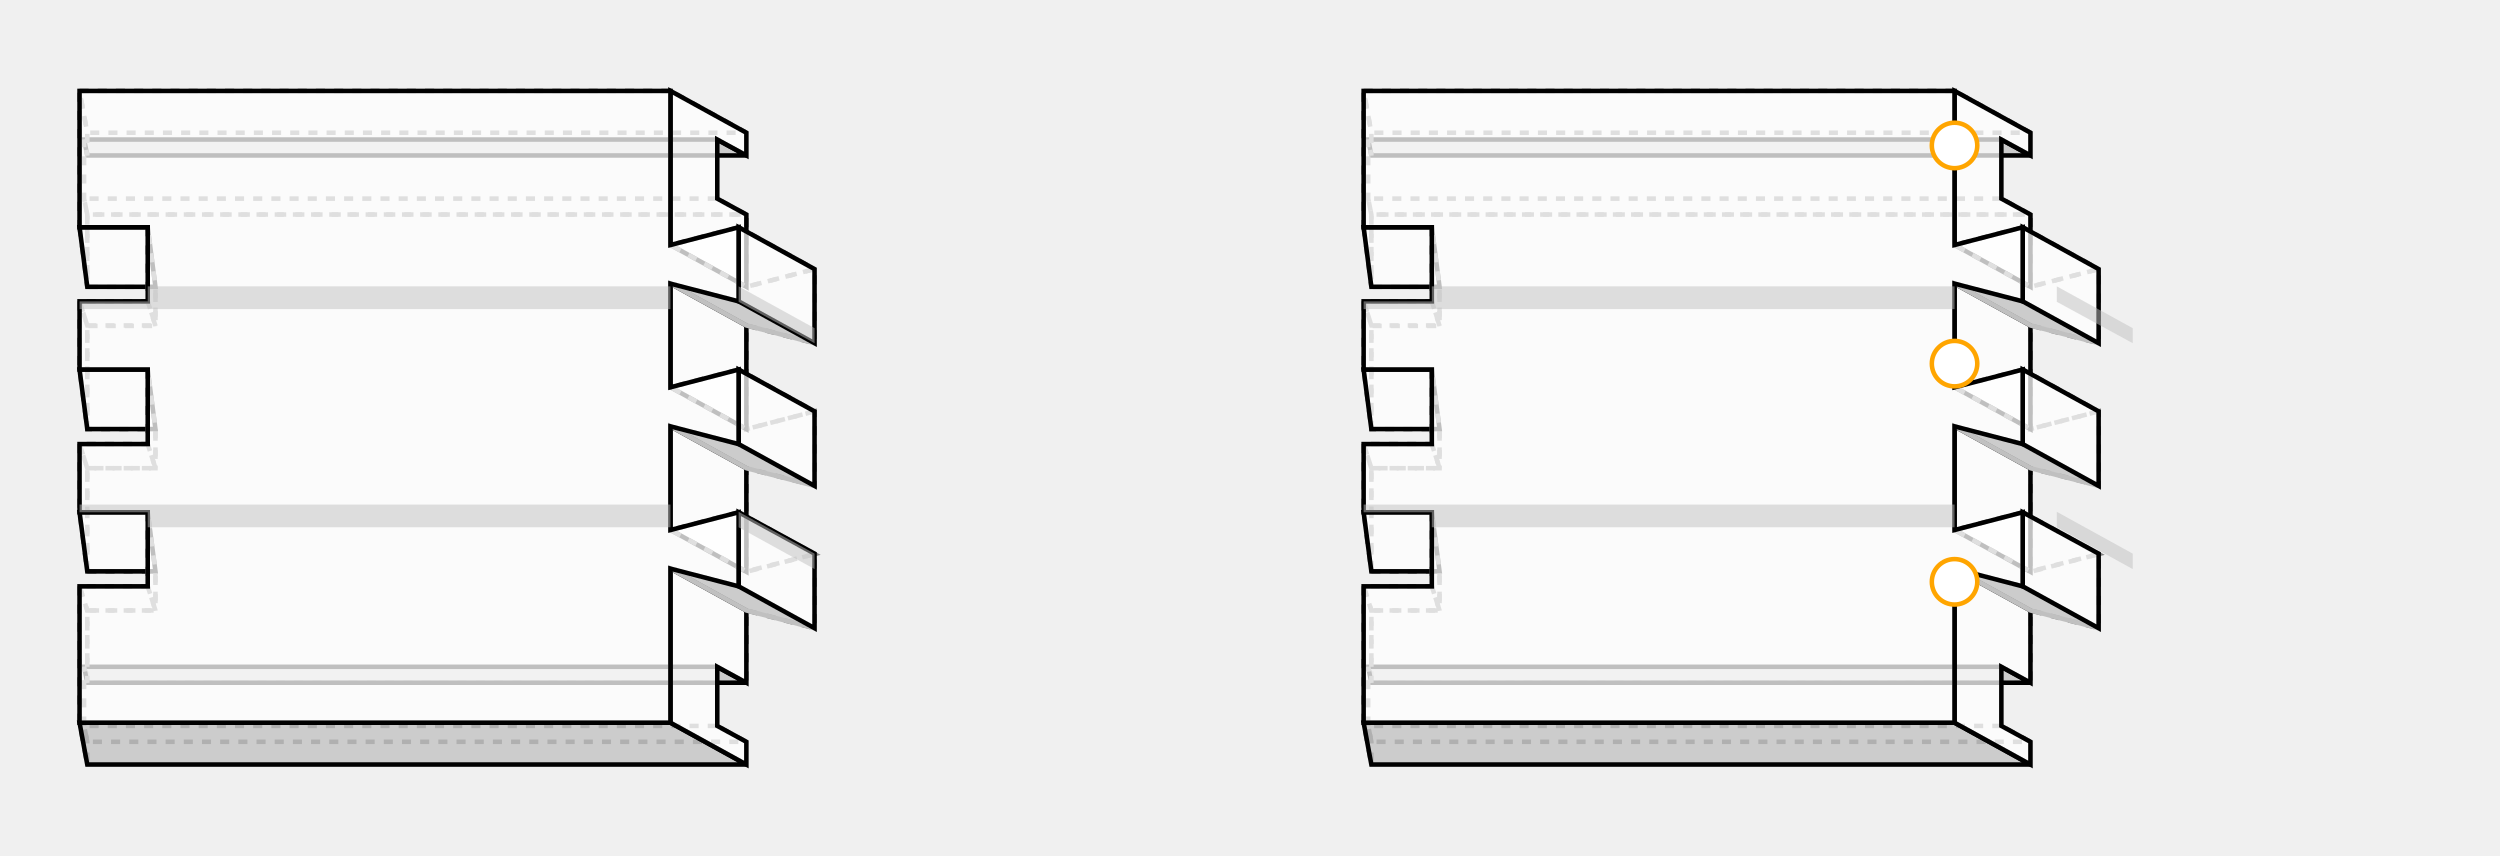
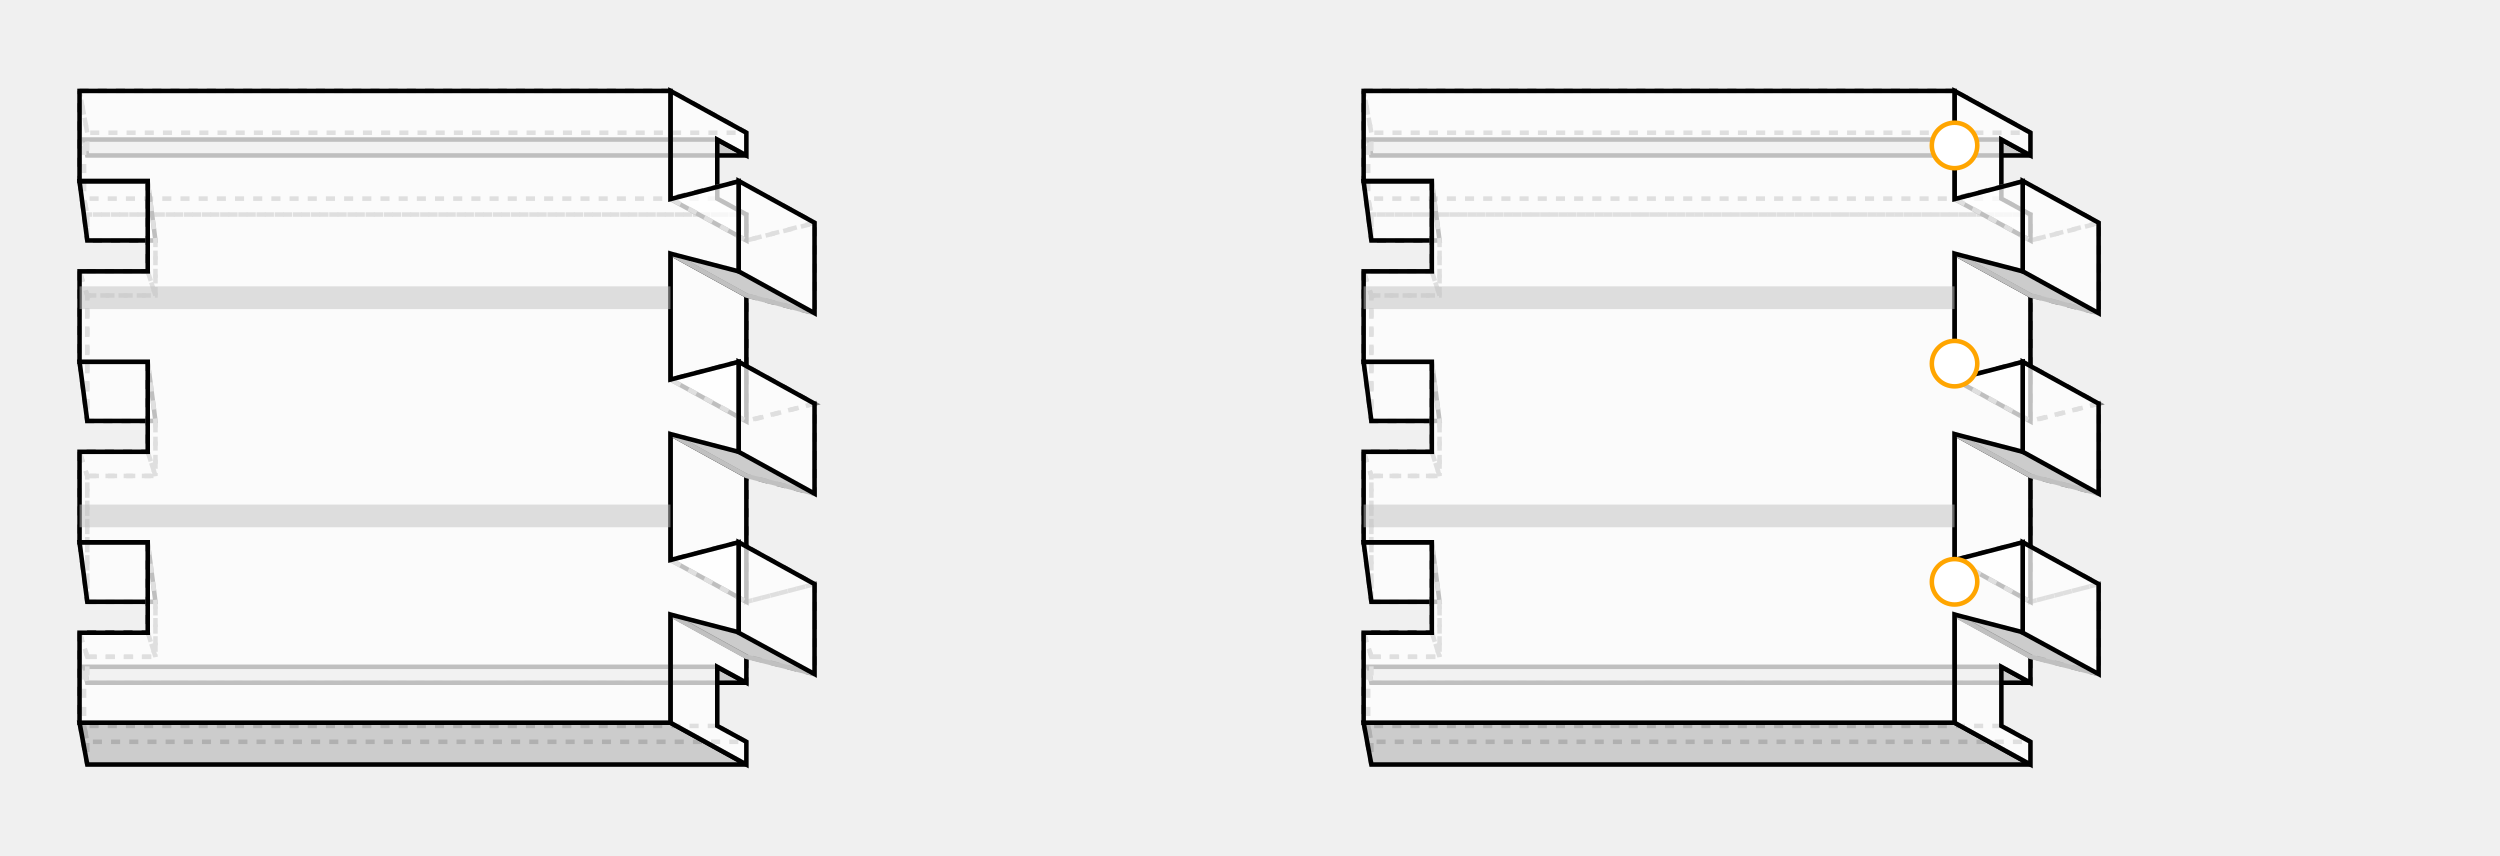
<svg xmlns="http://www.w3.org/2000/svg" width="1100" viewBox="0.0 0.0 550.0 188.2">
-   <polygon fill="none" stroke-width="1" stroke-dasharray="2" stroke="gray" points="19.2,125.7 34.2,125.7 34.2,134.3 19.2,134.3 19.2,150.2 164.2,150.2 164.2,134.3 179.2,138.2 179.2,138.2 179.2,121.9 179.2,121.9 164.2,125.8 164.2,103.0 179.2,106.8 179.2,90.5 164.2,94.4 164.2,71.6 179.2,75.5 179.2,75.5 179.2,59.2 179.2,59.2 164.2,63.1 164.2,47.2 19.2,47.2 19.2,63.1 19.2,63.1 34.2,63.1 34.2,71.7 19.2,71.7 19.2,94.4 34.2,94.4 34.2,103.0 19.2,103.0 19.2,103.0 19.2,125.7" />
+   <polygon fill="none" stroke-width="1" stroke-dasharray="2" stroke="gray" points="19.2,132.4 34.2,132.4 34.2,144.5 19.2,144.5 19.2,150.2 164.2,150.2 164.2,144.4 179.2,148.3 179.2,148.3 179.2,128.5 179.2,128.5 164.2,132.4 164.2,104.7 179.2,108.6 179.2,88.8 164.2,92.7 164.2,65.0 179.2,68.9 179.2,68.9 179.2,49.1 179.2,49.1 164.2,52.9 164.2,47.2 19.2,47.2 19.2,52.9 19.2,52.9 34.2,52.9 34.2,65.0 19.2,65.0 19.2,92.6 34.2,92.6 34.2,104.7 19.2,104.7 19.2,104.7 19.2,132.4" />
  <polygon fill="rgba(192,192,192,0.75)" stroke-width="1" stroke-dasharray="" stroke="black" points="157.7,30.7 164.2,34.2 19.2,34.2 18.5,30.7 157.7,30.7" />
  <polygon fill="none" stroke-width="1" stroke-dasharray="2" stroke="gray" points="157.7,43.7 18.5,43.7 19.2,47.2 164.2,47.2 157.7,43.7" />
  <polygon fill="rgba(192,192,192,0.75)" stroke-width="1" stroke-dasharray="" stroke="black" points="157.7,146.7 164.2,150.2 19.2,150.2 18.5,146.7 157.7,146.7" />
  <polygon fill="none" stroke-width="1" stroke-dasharray="2" stroke="gray" points="157.7,159.7 18.5,159.7 19.2,163.2 164.2,163.2 157.7,159.7" />
-   <polygon fill="none" stroke-width="1" stroke-dasharray="2" stroke="gray" points="17.5,50.0 19.2,63.1 19.2,47.2 18.5,43.7 18.5,30.7 19.2,34.2 19.2,29.2 17.5,20.0 17.5,50.0" />
-   <polygon fill="none" stroke-width="1" stroke-dasharray="2" stroke="gray" points="17.5,66.3 17.5,81.3 19.2,94.4 19.2,71.6 17.5,66.3" />
-   <polygon fill="none" stroke-width="1" stroke-dasharray="2" stroke="gray" points="17.5,97.7 17.5,112.7 19.2,125.8 19.2,103.0 17.5,97.7" />
-   <polygon fill="none" stroke-width="1" stroke-dasharray="2" stroke="gray" points="17.5,129.0 17.5,159.0 19.2,168.2 19.2,163.2 18.5,159.7 18.5,146.7 19.2,150.2 19.2,134.3 17.5,129.0" />
-   <polygon fill="rgba(255,255,255,0.75)" stroke-width="1" stroke-dasharray="" stroke="black" points="17.5,50.0 32.5,50.0 34.2,63.1 19.2,63.1" />
-   <polygon fill="none" stroke-width="1" stroke-dasharray="2" stroke="gray" points="19.2,71.6 34.2,71.6 32.5,66.3 17.5,66.3" />
-   <polygon fill="rgba(255,255,255,0.75)" stroke-width="1" stroke-dasharray="" stroke="black" points="17.5,81.3 32.5,81.3 34.2,94.4 19.2,94.4" />
-   <polygon fill="none" stroke-width="1" stroke-dasharray="2" stroke="gray" points="19.2,103.0 34.2,103.0 32.5,97.7 17.5,97.7" />
-   <polygon fill="rgba(255,255,255,0.75)" stroke-width="1" stroke-dasharray="" stroke="black" points="17.5,112.7 32.5,112.7 34.2,125.7 19.2,125.7" />
-   <polygon fill="none" stroke-width="1" stroke-dasharray="2" stroke="gray" points="19.2,134.3 34.2,134.3 32.5,129.0 17.5,129.0" />
-   <polygon fill="none" stroke-width="1" stroke-dasharray="2" stroke="gray" points="32.5,50.0 32.5,66.3 34.2,71.7 34.2,63.1 32.5,50.0" />
-   <polygon fill="none" stroke-width="1" stroke-dasharray="2" stroke="gray" points="32.5,81.3 32.5,97.7 34.2,103.0 34.2,94.4 32.5,81.3" />
-   <polygon fill="none" stroke-width="1" stroke-dasharray="2" stroke="gray" points="32.5,112.7 32.5,129.0 34.2,134.3 34.2,125.7 32.5,112.7" />
+   <polygon fill="none" stroke-width="1" stroke-dasharray="2" stroke="gray" points="17.5,39.9 19.2,52.9 19.2,47.2 18.5,43.7 18.5,30.7 19.2,34.2 19.2,29.2 17.5,20.0 17.5,39.9" />
+   <polygon fill="none" stroke-width="1" stroke-dasharray="2" stroke="gray" points="17.5,59.7 17.5,79.6 19.2,92.7 19.2,65.0 17.5,59.7" />
+   <polygon fill="none" stroke-width="1" stroke-dasharray="2" stroke="gray" points="17.5,99.4 17.5,119.3 19.2,132.4 19.2,104.7 17.5,99.4" />
+   <polygon fill="none" stroke-width="1" stroke-dasharray="2" stroke="gray" points="17.5,139.1 17.5,159.0 19.2,168.2 19.2,163.2 18.5,159.7 18.5,146.7 19.2,150.2 19.2,144.4 17.5,139.1" />
+   <polygon fill="rgba(255,255,255,0.75)" stroke-width="1" stroke-dasharray="" stroke="black" points="17.5,39.9 32.5,39.9 34.2,52.9 19.2,52.9" />
+   <polygon fill="none" stroke-width="1" stroke-dasharray="2" stroke="gray" points="19.2,65.0 34.2,65.0 32.5,59.7 17.5,59.7" />
+   <polygon fill="rgba(255,255,255,0.75)" stroke-width="1" stroke-dasharray="" stroke="black" points="17.5,79.6 32.5,79.6 34.2,92.6 19.2,92.6" />
+   <polygon fill="none" stroke-width="1" stroke-dasharray="2" stroke="gray" points="19.2,104.7 34.2,104.7 32.5,99.4 17.5,99.4" />
+   <polygon fill="rgba(255,255,255,0.75)" stroke-width="1" stroke-dasharray="" stroke="black" points="17.5,119.3 32.5,119.3 34.2,132.4 19.2,132.4" />
+   <polygon fill="none" stroke-width="1" stroke-dasharray="2" stroke="gray" points="19.2,144.5 34.2,144.5 32.5,139.1 17.5,139.1" />
+   <polygon fill="none" stroke-width="1" stroke-dasharray="2" stroke="gray" points="32.5,39.9 32.5,59.7 34.2,65.0 34.2,52.9 32.5,39.9" />
+   <polygon fill="none" stroke-width="1" stroke-dasharray="2" stroke="gray" points="32.5,79.6 32.5,99.4 34.2,104.7 34.2,92.6 32.5,79.6" />
+   <polygon fill="none" stroke-width="1" stroke-dasharray="2" stroke="gray" points="32.5,119.3 32.5,139.1 34.2,144.5 34.2,132.4 32.5,119.3" />
  <polygon fill="none" stroke-width="1" stroke-dasharray="2" stroke="gray" points="147.5,20.0 17.5,20.0 19.2,29.2 164.2,29.2 147.5,20.0" />
  <polygon fill="rgba(192,192,192,0.75)" stroke-width="1" stroke-dasharray="" stroke="black" points="147.5,159.0 164.2,168.2 19.2,168.2 17.5,159.0 147.5,159.0" />
-   <polygon fill="rgba(255,255,255,0.75)" stroke-width="1" stroke-dasharray="" stroke="black" points="164.2,63.1 147.5,53.9 147.5,20.0 164.2,29.2 164.2,34.2 157.8,30.7 157.8,43.7 164.2,47.2 164.2,63.1" />
-   <polygon fill="rgba(255,255,255,0.75)" stroke-width="1" stroke-dasharray="" stroke="black" points="164.2,71.6 164.2,94.4 147.5,85.2 147.5,62.4 164.2,71.6" />
-   <polygon fill="rgba(255,255,255,0.75)" stroke-width="1" stroke-dasharray="" stroke="black" points="164.2,103.0 164.2,125.8 147.5,116.6 147.5,93.8 164.2,103.0" />
-   <polygon fill="rgba(255,255,255,0.75)" stroke-width="1" stroke-dasharray="" stroke="black" points="164.2,134.3 164.2,150.2 157.8,146.7 157.8,159.7 164.2,163.2 164.2,168.2 147.5,159.0 147.5,125.1 164.2,134.3" />
-   <polygon fill="none" stroke-width="1" stroke-dasharray="2" stroke="gray" points="162.5,50.0 147.5,53.9 164.2,63.1 179.2,59.2" />
-   <polygon fill="rgba(192,192,192,0.75)" stroke-width="1" stroke-dasharray="" stroke="silver" points="179.2,75.5 164.2,71.6 147.5,62.4 162.5,66.3" />
-   <polygon fill="none" stroke-width="1" stroke-dasharray="2" stroke="gray" points="162.5,81.3 147.5,85.2 164.2,94.4 179.2,90.5" />
-   <polygon fill="rgba(192,192,192,0.75)" stroke-width="1" stroke-dasharray="" stroke="silver" points="179.2,106.9 164.2,103.0 147.5,93.8 162.5,97.7" />
-   <polygon fill="none" stroke-width="1" stroke-dasharray="2" stroke="gray" points="162.5,112.7 147.5,116.6 164.2,125.7 179.2,121.9" />
-   <polygon fill="rgba(192,192,192,0.75)" stroke-width="1" stroke-dasharray="" stroke="silver" points="179.2,138.2 164.2,134.3 147.5,125.1 162.5,129.0" />
-   <polygon fill="rgba(255,255,255,0.75)" stroke-width="1" stroke-dasharray="" stroke="black" points="179.2,59.2 179.2,75.5 162.5,66.3 162.5,50.0 179.2,59.2" />
-   <polygon fill="rgba(255,255,255,0.75)" stroke-width="1" stroke-dasharray="" stroke="black" points="179.2,90.5 179.2,106.9 162.5,97.7 162.5,81.3 179.2,90.5" />
-   <polygon fill="rgba(255,255,255,0.75)" stroke-width="1" stroke-dasharray="" stroke="black" points="179.2,121.8 179.2,138.2 162.5,129.0 162.5,112.7 179.2,121.8" />
-   <polygon fill="rgba(255,255,255,0.75)" stroke-width="1" stroke-dasharray="" stroke="black" points="17.5,129.0 32.5,129.0 32.5,112.7 17.5,112.7 17.5,97.7 32.5,97.7 32.5,81.3 17.5,81.3 17.5,81.3 17.5,66.3 17.5,66.3 32.5,66.3 32.5,50.0 17.5,50.0 17.5,20.0 147.5,20.0 147.5,20.0 147.5,53.9 162.5,50.0 162.5,66.3 147.5,62.4 147.5,85.2 162.5,81.3 162.5,81.3 162.5,97.7 162.5,97.7 147.5,93.8 147.5,116.6 162.5,112.7 162.5,129.0 147.5,125.1 147.5,159.0 147.5,159.0 17.5,159.0 17.5,129.0" />
-   <polygon fill="rgba(192,192,192,0.5)" stroke-width="1" stroke-dasharray="" stroke="none" points="179.2,75.5 179.2,72.2 162.5,63.0 162.5,66.4 179.2,75.5" />
-   <polygon fill="rgba(192,192,192,0.5)" stroke-width="1" stroke-dasharray="" stroke="none" points="179.2,121.8 179.2,125.2 162.5,116.0 162.5,112.6 179.2,121.8" />
-   <polygon fill="rgba(192,192,192,0.5)" stroke-width="1" stroke-dasharray="" stroke="none" points="32.5,63.0 147.5,63.0 147.5,68.0 17.5,68.0 17.5,66.3 32.5,66.3 32.5,63.0" />
-   <polygon fill="rgba(192,192,192,0.5)" stroke-width="1" stroke-dasharray="" stroke="none" points="147.5,111.0 17.5,111.0 17.5,112.7 32.5,112.7 32.5,116.0 147.5,116.0 147.5,111.0" />
-   <polygon fill="none" stroke-width="1" stroke-dasharray="2" stroke="gray" points="301.7,125.7 316.7,125.7 316.7,134.3 301.7,134.3 301.7,150.2 446.7,150.2 446.7,134.3 461.7,138.2 461.7,138.2 461.7,121.9 461.7,121.9 446.7,125.8 446.7,103.0 461.7,106.8 461.7,90.5 446.7,94.4 446.7,71.6 461.7,75.5 461.7,75.5 461.7,59.2 461.7,59.2 446.7,63.1 446.7,47.2 301.7,47.2 301.7,63.1 301.7,63.1 316.7,63.1 316.7,71.7 301.7,71.7 301.7,94.4 316.7,94.4 316.7,103.0 301.7,103.0 301.7,103.0 301.7,125.7" />
+   <polygon fill="rgba(255,255,255,0.75)" stroke-width="1" stroke-dasharray="" stroke="black" points="164.2,52.9 147.5,43.8 147.5,20.0 164.2,29.2 164.2,34.2 157.8,30.7 157.8,43.7 164.2,47.2 164.2,52.9" />
+   <polygon fill="rgba(255,255,255,0.75)" stroke-width="1" stroke-dasharray="" stroke="black" points="164.2,65.0 164.2,92.7 147.5,83.5 147.5,55.8 164.2,65.0" />
+   <polygon fill="rgba(255,255,255,0.75)" stroke-width="1" stroke-dasharray="" stroke="black" points="164.2,104.7 164.2,132.4 147.5,123.2 147.5,95.5 164.2,104.7" />
+   <polygon fill="rgba(255,255,255,0.75)" stroke-width="1" stroke-dasharray="" stroke="black" points="164.2,144.4 164.2,150.2 157.8,146.7 157.8,159.7 164.2,163.2 164.2,168.2 147.5,159.0 147.5,135.2 164.2,144.4" />
+   <polygon fill="none" stroke-width="1" stroke-dasharray="2" stroke="gray" points="162.5,39.9 147.5,43.7 164.2,52.9 179.2,49.0" />
+   <polygon fill="rgba(192,192,192,0.75)" stroke-width="1" stroke-dasharray="" stroke="silver" points="179.2,68.9 164.2,65.0 147.5,55.8 162.5,59.7" />
+   <polygon fill="none" stroke-width="1" stroke-dasharray="2" stroke="gray" points="162.5,79.6 147.5,83.5 164.2,92.6 179.2,88.8" />
+   <polygon fill="rgba(192,192,192,0.75)" stroke-width="1" stroke-dasharray="" stroke="silver" points="179.2,108.6 164.2,104.7 147.5,95.5 162.5,99.4" />
+   <polygon fill="none" stroke-width="1" stroke-dasharray="2" stroke="gray" points="162.5,119.3 147.5,123.2 164.2,132.4 179.2,128.5" />
+   <polygon fill="rgba(192,192,192,0.75)" stroke-width="1" stroke-dasharray="" stroke="silver" points="179.2,148.3 164.2,144.5 147.5,135.3 162.5,139.1" />
+   <polygon fill="rgba(255,255,255,0.75)" stroke-width="1" stroke-dasharray="" stroke="black" points="179.2,49.0 179.2,68.9 162.5,59.7 162.5,39.8 179.2,49.0" />
+   <polygon fill="rgba(255,255,255,0.75)" stroke-width="1" stroke-dasharray="" stroke="black" points="179.2,88.8 179.2,108.6 162.5,99.4 162.5,79.6 179.2,88.8" />
+   <polygon fill="rgba(255,255,255,0.75)" stroke-width="1" stroke-dasharray="" stroke="black" points="179.2,128.5 179.2,148.3 162.5,139.2 162.5,119.3 179.2,128.5" />
+   <polygon fill="rgba(255,255,255,0.75)" stroke-width="1" stroke-dasharray="" stroke="black" points="17.5,139.2 32.5,139.2 32.5,119.3 17.5,119.3 17.5,99.4 32.5,99.4 32.5,79.6 17.5,79.6 17.5,79.6 17.5,59.7 17.5,59.7 32.5,59.7 32.5,39.8 17.5,39.8 17.5,20.0 147.5,20.0 147.5,20.0 147.5,43.8 162.5,39.9 162.5,59.7 147.5,55.8 147.5,83.5 162.5,79.6 162.5,79.6 162.5,99.4 162.5,99.4 147.5,95.5 147.5,123.2 162.5,119.3 162.5,139.1 147.5,135.2 147.5,159.0 147.5,159.0 17.5,159.0 17.5,139.2" />
+   <polygon fill="rgba(192,192,192,0.5)" stroke-width="1" stroke-dasharray="" stroke="none" points="147.5,63.0 17.5,63.0 17.5,68.0 147.5,68.0 147.5,63.0" />
+   <polygon fill="rgba(192,192,192,0.5)" stroke-width="1" stroke-dasharray="" stroke="none" points="147.5,111.0 17.5,111.0 17.5,116.0 147.5,116.0 147.5,111.0" />
+   <polygon fill="none" stroke-width="1" stroke-dasharray="2" stroke="gray" points="301.7,132.4 316.7,132.4 316.7,144.5 301.7,144.5 301.7,150.2 446.7,150.2 446.7,144.4 461.7,148.3 461.7,148.3 461.7,128.5 461.7,128.5 446.7,132.4 446.7,104.7 461.7,108.6 461.7,88.8 446.7,92.7 446.7,65.0 461.7,68.9 461.7,68.9 461.7,49.1 461.7,49.1 446.7,52.9 446.7,47.2 301.7,47.2 301.7,52.9 301.7,52.9 316.7,52.9 316.7,65.0 301.7,65.0 301.7,92.6 316.7,92.6 316.7,104.7 301.7,104.7 301.7,104.7 301.7,132.4" />
  <polygon fill="rgba(192,192,192,0.75)" stroke-width="1" stroke-dasharray="" stroke="black" points="440.3,30.7 446.7,34.2 301.7,34.2 301.0,30.7 440.3,30.7" />
  <polygon fill="none" stroke-width="1" stroke-dasharray="2" stroke="gray" points="440.3,43.7 301.0,43.7 301.7,47.2 446.7,47.2 440.3,43.7" />
  <polygon fill="rgba(192,192,192,0.75)" stroke-width="1" stroke-dasharray="" stroke="black" points="440.3,146.7 446.7,150.2 301.7,150.2 301.0,146.7 440.3,146.7" />
  <polygon fill="none" stroke-width="1" stroke-dasharray="2" stroke="gray" points="440.3,159.7 301.0,159.7 301.7,163.2 446.7,163.2 440.3,159.7" />
-   <polygon fill="none" stroke-width="1" stroke-dasharray="2" stroke="gray" points="300.0,50.0 301.7,63.1 301.7,47.2 301.0,43.7 301.0,30.7 301.7,34.2 301.7,29.2 300.0,20.0 300.0,50.0" />
-   <polygon fill="none" stroke-width="1" stroke-dasharray="2" stroke="gray" points="300.0,66.3 300.0,81.3 301.7,94.4 301.7,71.6 300.0,66.3" />
-   <polygon fill="none" stroke-width="1" stroke-dasharray="2" stroke="gray" points="300.0,97.7 300.0,112.7 301.7,125.8 301.7,103.0 300.0,97.7" />
-   <polygon fill="none" stroke-width="1" stroke-dasharray="2" stroke="gray" points="300.0,129.0 300.0,159.0 301.7,168.2 301.7,163.2 301.0,159.7 301.0,146.7 301.7,150.2 301.7,134.3 300.0,129.0" />
-   <polygon fill="rgba(255,255,255,0.75)" stroke-width="1" stroke-dasharray="" stroke="black" points="300.0,50.0 315.0,50.0 316.7,63.1 301.7,63.1" />
-   <polygon fill="none" stroke-width="1" stroke-dasharray="2" stroke="gray" points="301.7,71.6 316.7,71.6 315.0,66.3 300.0,66.3" />
-   <polygon fill="rgba(255,255,255,0.75)" stroke-width="1" stroke-dasharray="" stroke="black" points="300.0,81.3 315.0,81.3 316.7,94.4 301.7,94.4" />
-   <polygon fill="none" stroke-width="1" stroke-dasharray="2" stroke="gray" points="301.7,103.0 316.7,103.0 315.0,97.7 300.0,97.7" />
-   <polygon fill="rgba(255,255,255,0.75)" stroke-width="1" stroke-dasharray="" stroke="black" points="300.0,112.7 315.0,112.7 316.7,125.7 301.7,125.7" />
-   <polygon fill="none" stroke-width="1" stroke-dasharray="2" stroke="gray" points="301.7,134.3 316.7,134.3 315.0,129.0 300.0,129.0" />
-   <polygon fill="none" stroke-width="1" stroke-dasharray="2" stroke="gray" points="315.0,50.0 315.0,66.3 316.7,71.7 316.7,63.1 315.0,50.0" />
-   <polygon fill="none" stroke-width="1" stroke-dasharray="2" stroke="gray" points="315.0,81.3 315.0,97.7 316.7,103.0 316.7,94.4 315.0,81.3" />
-   <polygon fill="none" stroke-width="1" stroke-dasharray="2" stroke="gray" points="315.0,112.7 315.0,129.0 316.7,134.3 316.7,125.7 315.0,112.7" />
+   <polygon fill="none" stroke-width="1" stroke-dasharray="2" stroke="gray" points="300.0,39.9 301.7,52.9 301.7,47.2 301.0,43.7 301.0,30.7 301.7,34.2 301.7,29.2 300.0,20.0 300.0,39.9" />
+   <polygon fill="none" stroke-width="1" stroke-dasharray="2" stroke="gray" points="300.0,59.7 300.0,79.6 301.7,92.7 301.7,65.0 300.0,59.7" />
+   <polygon fill="none" stroke-width="1" stroke-dasharray="2" stroke="gray" points="300.0,99.4 300.0,119.3 301.7,132.4 301.7,104.7 300.0,99.4" />
+   <polygon fill="none" stroke-width="1" stroke-dasharray="2" stroke="gray" points="300.0,139.1 300.0,159.0 301.7,168.2 301.7,163.2 301.0,159.7 301.0,146.7 301.7,150.2 301.7,144.4 300.0,139.1" />
+   <polygon fill="rgba(255,255,255,0.75)" stroke-width="1" stroke-dasharray="" stroke="black" points="300.0,39.9 315.0,39.9 316.7,52.9 301.7,52.9" />
+   <polygon fill="none" stroke-width="1" stroke-dasharray="2" stroke="gray" points="301.7,65.0 316.7,65.0 315.0,59.7 300.0,59.7" />
+   <polygon fill="rgba(255,255,255,0.75)" stroke-width="1" stroke-dasharray="" stroke="black" points="300.0,79.6 315.0,79.6 316.7,92.6 301.7,92.6" />
+   <polygon fill="none" stroke-width="1" stroke-dasharray="2" stroke="gray" points="301.7,104.7 316.7,104.7 315.0,99.4 300.0,99.4" />
+   <polygon fill="rgba(255,255,255,0.75)" stroke-width="1" stroke-dasharray="" stroke="black" points="300.0,119.3 315.0,119.3 316.7,132.4 301.7,132.4" />
+   <polygon fill="none" stroke-width="1" stroke-dasharray="2" stroke="gray" points="301.7,144.5 316.7,144.5 315.0,139.1 300.0,139.1" />
+   <polygon fill="none" stroke-width="1" stroke-dasharray="2" stroke="gray" points="315.0,39.9 315.0,59.7 316.7,65.0 316.7,52.9 315.0,39.9" />
+   <polygon fill="none" stroke-width="1" stroke-dasharray="2" stroke="gray" points="315.0,79.6 315.0,99.4 316.7,104.7 316.7,92.6 315.0,79.6" />
+   <polygon fill="none" stroke-width="1" stroke-dasharray="2" stroke="gray" points="315.0,119.3 315.0,139.1 316.7,144.5 316.7,132.4 315.0,119.3" />
  <polygon fill="none" stroke-width="1" stroke-dasharray="2" stroke="gray" points="430.0,20.0 300.0,20.0 301.7,29.2 446.7,29.2 430.0,20.0" />
  <polygon fill="rgba(192,192,192,0.75)" stroke-width="1" stroke-dasharray="" stroke="black" points="430.0,159.0 446.7,168.2 301.7,168.2 300.0,159.0 430.0,159.0" />
-   <polygon fill="rgba(255,255,255,0.75)" stroke-width="1" stroke-dasharray="" stroke="black" points="446.7,63.1 430.0,53.9 430.0,20.0 446.7,29.2 446.7,34.2 440.3,30.7 440.3,43.7 446.7,47.2 446.7,63.1" />
-   <polygon fill="rgba(255,255,255,0.75)" stroke-width="1" stroke-dasharray="" stroke="black" points="446.7,71.6 446.7,94.4 430.0,85.2 430.0,62.4 446.7,71.6" />
-   <polygon fill="rgba(255,255,255,0.75)" stroke-width="1" stroke-dasharray="" stroke="black" points="446.7,103.0 446.7,125.8 430.0,116.6 430.0,93.8 446.7,103.0" />
-   <polygon fill="rgba(255,255,255,0.75)" stroke-width="1" stroke-dasharray="" stroke="black" points="446.7,134.3 446.7,150.2 440.3,146.7 440.3,159.7 446.7,163.2 446.7,168.2 430.0,159.0 430.0,125.1 446.7,134.3" />
-   <polygon fill="none" stroke-width="1" stroke-dasharray="2" stroke="gray" points="445.0,50.0 430.0,53.9 446.7,63.1 461.7,59.2" />
-   <polygon fill="rgba(192,192,192,0.75)" stroke-width="1" stroke-dasharray="" stroke="silver" points="461.7,75.5 446.7,71.6 430.0,62.4 445.0,66.3" />
-   <polygon fill="none" stroke-width="1" stroke-dasharray="2" stroke="gray" points="445.0,81.3 430.0,85.2 446.7,94.4 461.7,90.5" />
-   <polygon fill="rgba(192,192,192,0.75)" stroke-width="1" stroke-dasharray="" stroke="silver" points="461.7,106.9 446.7,103.0 430.0,93.8 445.0,97.7" />
-   <polygon fill="none" stroke-width="1" stroke-dasharray="2" stroke="gray" points="445.0,112.7 430.0,116.6 446.7,125.7 461.7,121.9" />
-   <polygon fill="rgba(192,192,192,0.75)" stroke-width="1" stroke-dasharray="" stroke="silver" points="461.7,138.2 446.7,134.3 430.0,125.1 445.0,129.0" />
-   <polygon fill="rgba(255,255,255,0.75)" stroke-width="1" stroke-dasharray="" stroke="black" points="461.7,59.2 461.7,75.5 445.0,66.3 445.0,50.0 461.7,59.2" />
-   <polygon fill="rgba(255,255,255,0.75)" stroke-width="1" stroke-dasharray="" stroke="black" points="461.7,90.5 461.7,106.9 445.0,97.7 445.0,81.3 461.7,90.5" />
-   <polygon fill="rgba(255,255,255,0.75)" stroke-width="1" stroke-dasharray="" stroke="black" points="461.7,121.8 461.7,138.2 445.0,129.0 445.0,112.7 461.7,121.8" />
-   <polygon fill="rgba(255,255,255,0.75)" stroke-width="1" stroke-dasharray="" stroke="black" points="300.0,129.0 315.0,129.0 315.0,112.7 300.0,112.7 300.0,97.7 315.0,97.7 315.0,81.3 300.0,81.3 300.0,81.3 300.0,66.3 300.0,66.3 315.0,66.3 315.0,50.0 300.0,50.0 300.0,20.0 430.0,20.0 430.0,20.0 430.0,53.9 445.0,50.0 445.0,66.3 430.0,62.4 430.0,85.2 445.0,81.3 445.0,81.3 445.0,97.7 445.0,97.7 430.0,93.8 430.0,116.6 445.0,112.7 445.0,129.0 430.0,125.1 430.0,159.0 430.0,159.0 300.0,159.0 300.0,129.0" />
-   <polygon fill="rgba(192,192,192,0.5)" stroke-width="1" stroke-dasharray="" stroke="none" points="469.2,75.5 469.2,72.2 452.5,63.0 452.5,66.4 469.2,75.5" />
-   <polygon fill="rgba(192,192,192,0.5)" stroke-width="1" stroke-dasharray="" stroke="none" points="469.2,121.8 469.2,125.2 452.5,116.0 452.5,112.6 469.2,121.8" />
-   <polygon fill="rgba(192,192,192,0.5)" stroke-width="1" stroke-dasharray="" stroke="none" points="315.0,63.0 430.0,63.0 430.0,68.0 300.0,68.0 300.0,66.3 315.0,66.3 315.0,63.0" />
-   <polygon fill="rgba(192,192,192,0.5)" stroke-width="1" stroke-dasharray="" stroke="none" points="430.0,111.0 300.0,111.0 300.0,112.7 315.0,112.7 315.0,116.0 430.0,116.0 430.0,111.0" />
+   <polygon fill="rgba(255,255,255,0.75)" stroke-width="1" stroke-dasharray="" stroke="black" points="446.7,52.9 430.0,43.8 430.0,20.0 446.7,29.2 446.7,34.2 440.3,30.7 440.3,43.7 446.7,47.2 446.7,52.9" />
+   <polygon fill="rgba(255,255,255,0.75)" stroke-width="1" stroke-dasharray="" stroke="black" points="446.7,65.0 446.7,92.7 430.0,83.5 430.0,55.8 446.7,65.0" />
+   <polygon fill="rgba(255,255,255,0.75)" stroke-width="1" stroke-dasharray="" stroke="black" points="446.7,104.7 446.7,132.4 430.0,123.2 430.0,95.5 446.7,104.7" />
+   <polygon fill="rgba(255,255,255,0.75)" stroke-width="1" stroke-dasharray="" stroke="black" points="446.7,144.4 446.7,150.2 440.3,146.7 440.3,159.7 446.7,163.2 446.7,168.2 430.0,159.0 430.0,135.2 446.7,144.4" />
+   <polygon fill="none" stroke-width="1" stroke-dasharray="2" stroke="gray" points="445.0,39.9 430.0,43.7 446.7,52.9 461.7,49.0" />
+   <polygon fill="rgba(192,192,192,0.75)" stroke-width="1" stroke-dasharray="" stroke="silver" points="461.7,68.9 446.7,65.0 430.0,55.8 445.0,59.7" />
+   <polygon fill="none" stroke-width="1" stroke-dasharray="2" stroke="gray" points="445.0,79.6 430.0,83.5 446.7,92.6 461.7,88.8" />
+   <polygon fill="rgba(192,192,192,0.75)" stroke-width="1" stroke-dasharray="" stroke="silver" points="461.7,108.6 446.7,104.7 430.0,95.5 445.0,99.4" />
+   <polygon fill="none" stroke-width="1" stroke-dasharray="2" stroke="gray" points="445.0,119.3 430.0,123.2 446.7,132.4 461.7,128.5" />
+   <polygon fill="rgba(192,192,192,0.75)" stroke-width="1" stroke-dasharray="" stroke="silver" points="461.7,148.3 446.7,144.5 430.0,135.3 445.0,139.1" />
+   <polygon fill="rgba(255,255,255,0.75)" stroke-width="1" stroke-dasharray="" stroke="black" points="461.7,49.0 461.7,68.9 445.0,59.7 445.0,39.8 461.7,49.0" />
+   <polygon fill="rgba(255,255,255,0.75)" stroke-width="1" stroke-dasharray="" stroke="black" points="461.7,88.8 461.7,108.6 445.0,99.4 445.0,79.6 461.7,88.8" />
+   <polygon fill="rgba(255,255,255,0.75)" stroke-width="1" stroke-dasharray="" stroke="black" points="461.7,128.5 461.7,148.3 445.0,139.2 445.0,119.3 461.7,128.5" />
+   <polygon fill="rgba(255,255,255,0.75)" stroke-width="1" stroke-dasharray="" stroke="black" points="300.0,139.2 315.0,139.2 315.0,119.3 300.0,119.3 300.0,99.4 315.0,99.4 315.0,79.6 300.0,79.6 300.0,79.6 300.0,59.7 300.0,59.7 315.0,59.7 315.0,39.8 300.0,39.8 300.0,20.0 430.0,20.0 430.0,20.0 430.0,43.8 445.0,39.9 445.0,59.7 430.0,55.8 430.0,83.5 445.0,79.6 445.0,79.6 445.0,99.4 445.0,99.4 430.0,95.5 430.0,123.2 445.0,119.3 445.0,139.1 430.0,135.2 430.0,159.0 430.0,159.0 300.0,159.0 300.0,139.2" />
+   <polygon fill="rgba(192,192,192,0.5)" stroke-width="1" stroke-dasharray="" stroke="none" points="430.0,63.0 300.0,63.0 300.0,68.0 430.0,68.0 430.0,63.0" />
+   <polygon fill="rgba(192,192,192,0.5)" stroke-width="1" stroke-dasharray="" stroke="none" points="430.0,111.0 300.0,111.0 300.0,116.0 430.0,116.0 430.0,111.0" />
  <circle cx="430" cy="32.0" r="5" stroke="orange" fill="white" stroke-width="1" />
  <circle cx="430" cy="80.0" r="5" stroke="orange" fill="white" stroke-width="1" />
  <circle cx="430" cy="128.0" r="5" stroke="orange" fill="white" stroke-width="1" />
</svg>
